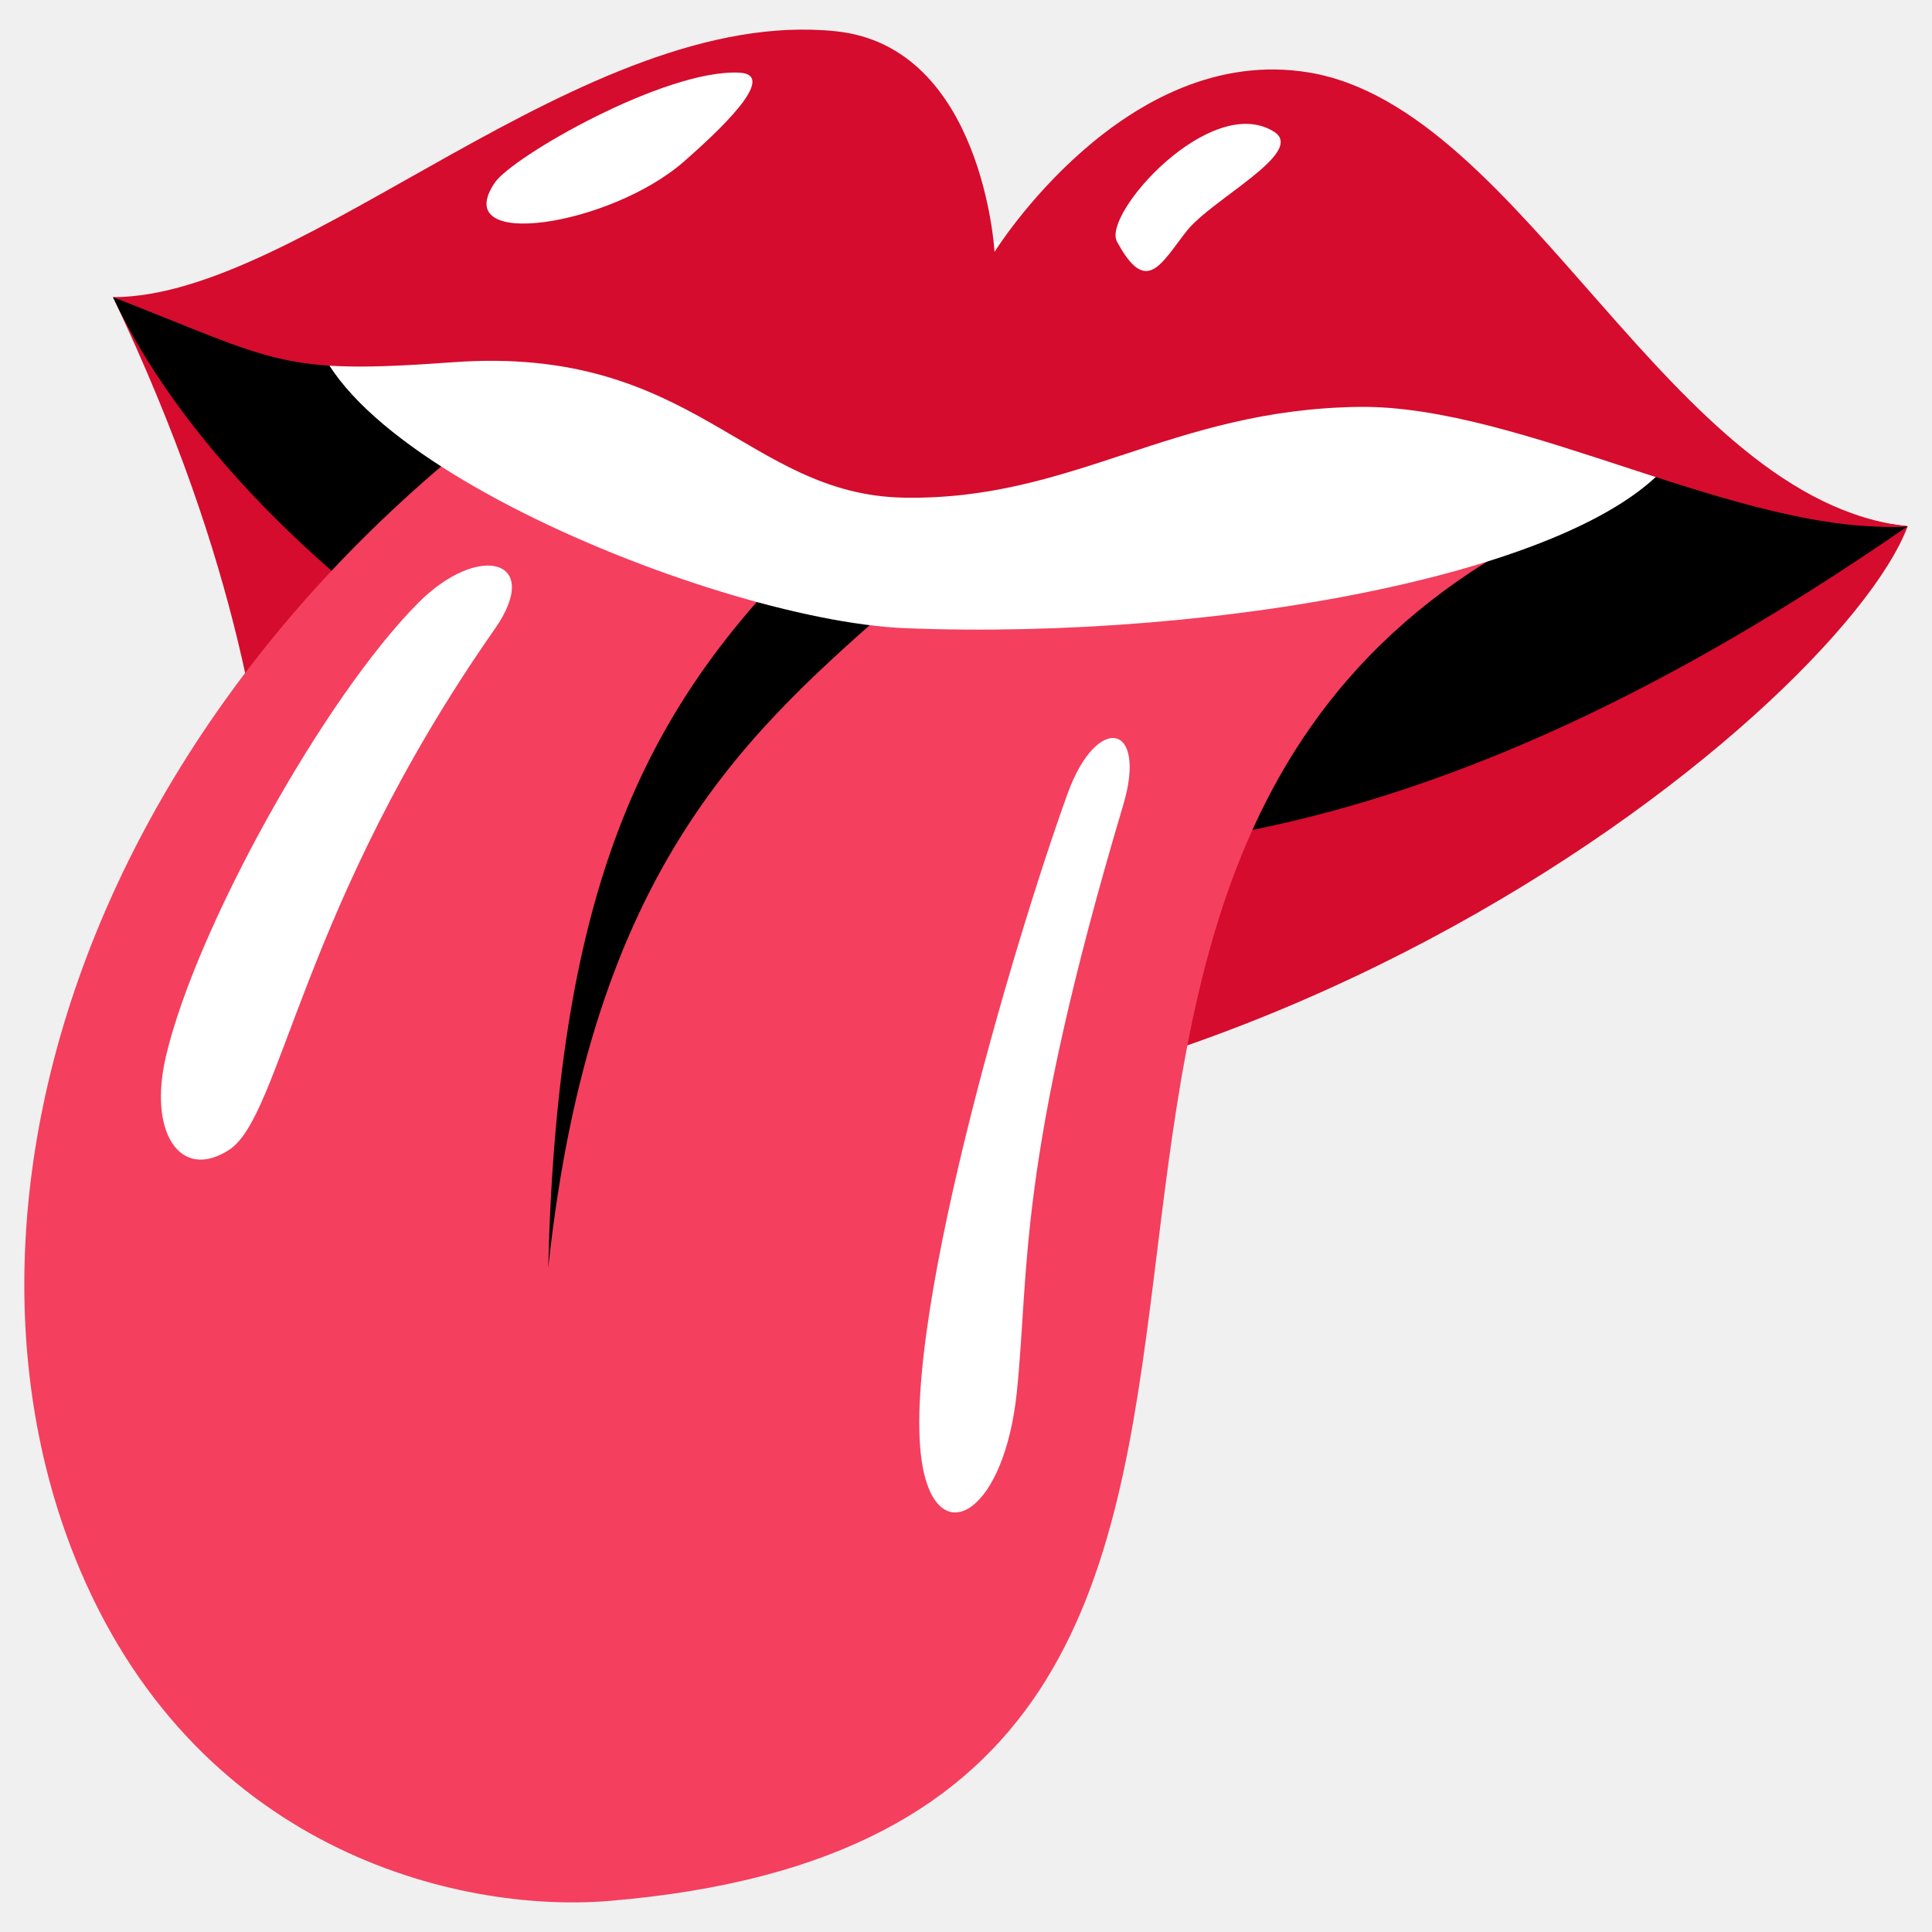
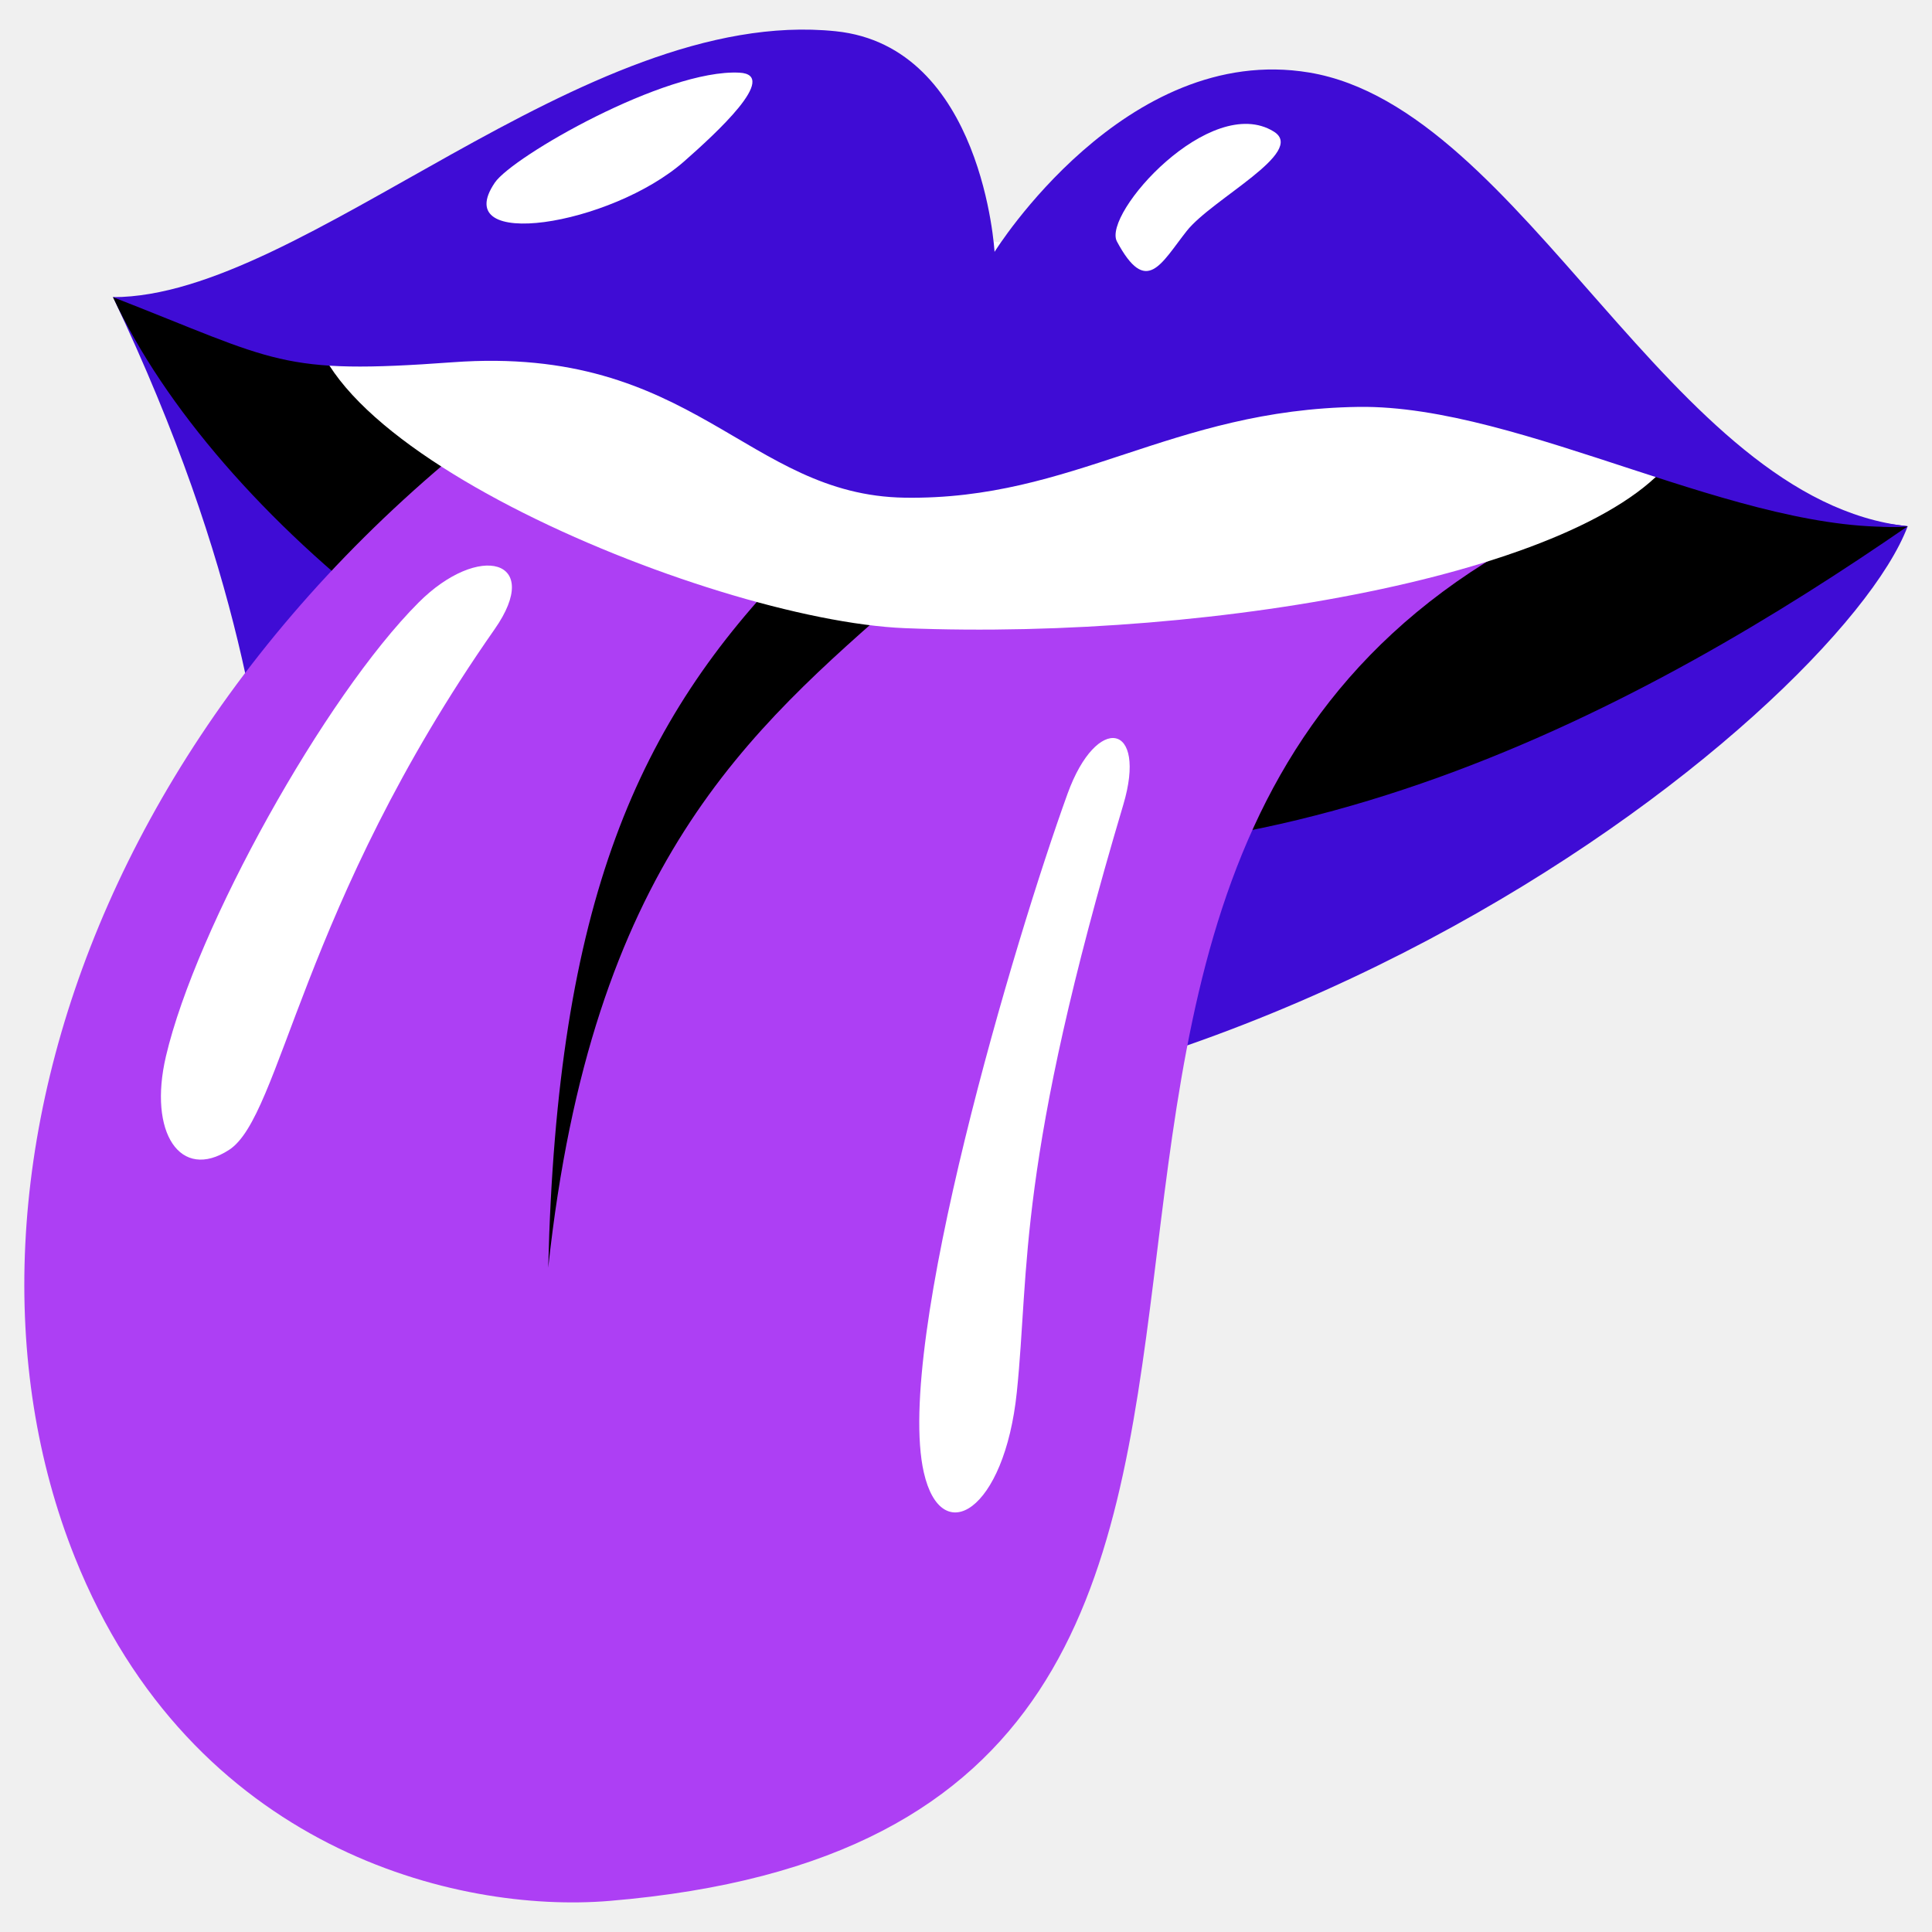
<svg xmlns="http://www.w3.org/2000/svg" width="512" height="512" viewBox="0 0 512 512" version="1.1" id="svg3753">
  <defs id="defs3750" />
  <g id="layer1" style="display:inline;opacity:1">
-     <path style="fill:#d50c2d;fill-opacity:1;stroke:none;stroke-width:1.821px;stroke-linecap:butt;stroke-linejoin:miter;stroke-opacity:1" d="M 505.556,139.464 C 486.862,189.134 314.103,330.547 119.489,294.195 46.728,263.94 99.483,225.233 29.947,78.748 Z" id="path7" />
+     <path style="fill:#3f0cd5;fill-opacity:1;stroke:none;stroke-width:1.821px;stroke-linecap:butt;stroke-linejoin:miter;stroke-opacity:1" d="M 505.556,139.464 C 486.862,189.134 314.103,330.547 119.489,294.195 46.728,263.94 99.483,225.233 29.947,78.748 Z" id="path7" />
    <path style="fill:#000000;fill-opacity:1;stroke:none;stroke-width:1.821px;stroke-linecap:butt;stroke-linejoin:miter;stroke-opacity:1" d="M 29.947,78.748 C 54.073,87.167 146.107,57.959 177.759,61.117 282.076,71.526 320.871,75.922 362.595,78.303 416.978,81.405 471.137,143.767 505.556,139.464 438.81,185.452 335.209,243.959 222.214,220.419 137.577,202.786 56.944,136.857 29.947,78.748 Z" id="path2" />
-     <path style="fill:#f43f5e;fill-opacity:1;stroke:none;stroke-width:1.821px;stroke-linecap:butt;stroke-linejoin:miter;stroke-opacity:1" d="M 181.737,78.748 C 29.947,163.622 -20.65,311.493 19.828,412.686 50.819,490.164 121.161,507.122 161.498,503.76 404.362,483.521 212.095,210.3 434.72,129.345 L 416.095,91.511 Z" id="path1" />
+     <path style="fill:#ad3ff4;fill-opacity:1;stroke:none;stroke-width:1.821px;stroke-linecap:butt;stroke-linejoin:miter;stroke-opacity:1" d="M 181.737,78.748 C 29.947,163.622 -20.65,311.493 19.828,412.686 50.819,490.164 121.161,507.122 161.498,503.76 404.362,483.521 212.095,210.3 434.72,129.345 L 416.095,91.511 Z" id="path1" />
    <path style="fill:#000000;fill-opacity:1;stroke:none;stroke-width:1.821px;stroke-linecap:butt;stroke-linejoin:miter;stroke-opacity:1" d="m 210.369,148.986 c -41.506,42.284 -62.75,90.078 -65.084,186.964 11.505,-106.913 53.102,-142.201 94.49,-178.424 z" id="path13" />
    <path style="fill:#ffffff;fill-opacity:1;stroke:none;stroke-width:1.821px;stroke-linecap:butt;stroke-linejoin:miter;stroke-opacity:1" d="M 84.154,73.353 C 154.439,44.522 305.562,53.439 444.84,119.226 424.976,151.155 323.408,169.822 239.775,166.469 187.519,164.374 65.83,113.796 84.154,73.353 Z" id="path6" />
-     <path style="fill:#d50c2d;fill-opacity:1;stroke:none;stroke-width:1.547px;stroke-linecap:butt;stroke-linejoin:miter;stroke-opacity:1" d="m 29.947,78.748 c 50.597,0 124.558,-77.366 191.514,-70.47 39.034,4.02 42.104,58.47 42.104,58.47 0,0 34.619,-55.668 83.403,-47.523 C 403.937,28.735 442.681,132.749 505.556,139.464 461.868,142.216 403.468,107.213 360,107.832 310.293,108.54 284.583,132.567 239.775,131.892 197.711,131.257 184,91.326 120,96 74.029,99.357 73.671,95.805 29.947,78.748 Z" id="path5" />
+     <path style="fill:#3f0cd5;fill-opacity:1;stroke:none;stroke-width:1.547px;stroke-linecap:butt;stroke-linejoin:miter;stroke-opacity:1" d="m 29.947,78.748 c 50.597,0 124.558,-77.366 191.514,-70.47 39.034,4.02 42.104,58.47 42.104,58.47 0,0 34.619,-55.668 83.403,-47.523 C 403.937,28.735 442.681,132.749 505.556,139.464 461.868,142.216 403.468,107.213 360,107.832 310.293,108.54 284.583,132.567 239.775,131.892 197.711,131.257 184,91.326 120,96 74.029,99.357 73.671,95.805 29.947,78.748 Z" id="path5" />
    <path style="fill:#ffffff;fill-opacity:1;stroke:none;stroke-width:1.821px;stroke-linecap:butt;stroke-linejoin:miter;stroke-opacity:1" d="m 131.085,166.743 c 12.978,-18.556 -4.152,-23.103 -20.183,-7.04 -24.815,24.864 -58.911,86.077 -66.921,120.2 -4.774,20.337 3.837,33.174 16.725,24.826 13.879,-8.989 18.883,-64.356 70.379,-137.986 z" id="path8" />
    <path style="fill:#ffffff;fill-opacity:1;stroke:none;stroke-width:1.821px;stroke-linecap:butt;stroke-linejoin:miter;stroke-opacity:1" d="m 195.928,19.256 c -19.669,-0.993 -60.109,22.256 -64.787,29.135 -12.429,18.272 30.733,11.489 50.22,-5.672 8.149,-7.176 25.411,-22.915 14.567,-23.463 z" id="path9" />
    <path style="fill:#ffffff;fill-opacity:1;stroke:none;stroke-width:1.821px;stroke-linecap:butt;stroke-linejoin:miter;stroke-opacity:1" d="M 337.562,34.865 C 320.808,24.513 292.069,56.669 296,64 c 7.81,14.567 11.621,5.925 18.491,-2.786 6.724,-8.525 31.842,-20.929 23.071,-26.349 z" id="path10" />
    <path style="fill:#ffffff;fill-opacity:1;stroke:none;stroke-width:1.821px;stroke-linecap:butt;stroke-linejoin:miter;stroke-opacity:1" d="m 297.678,213.28 c 6.461,-21.702 -7.015,-24.317 -14.748,-2.981 -13.952,38.499 -45.903,145.751 -38.106,179.923 4.647,20.367 21.374,10.324 24.645,-21.299 3.407,-32.939 -0.245,-60.062 28.209,-155.643 z" id="path14" />
  </g>
</svg>
